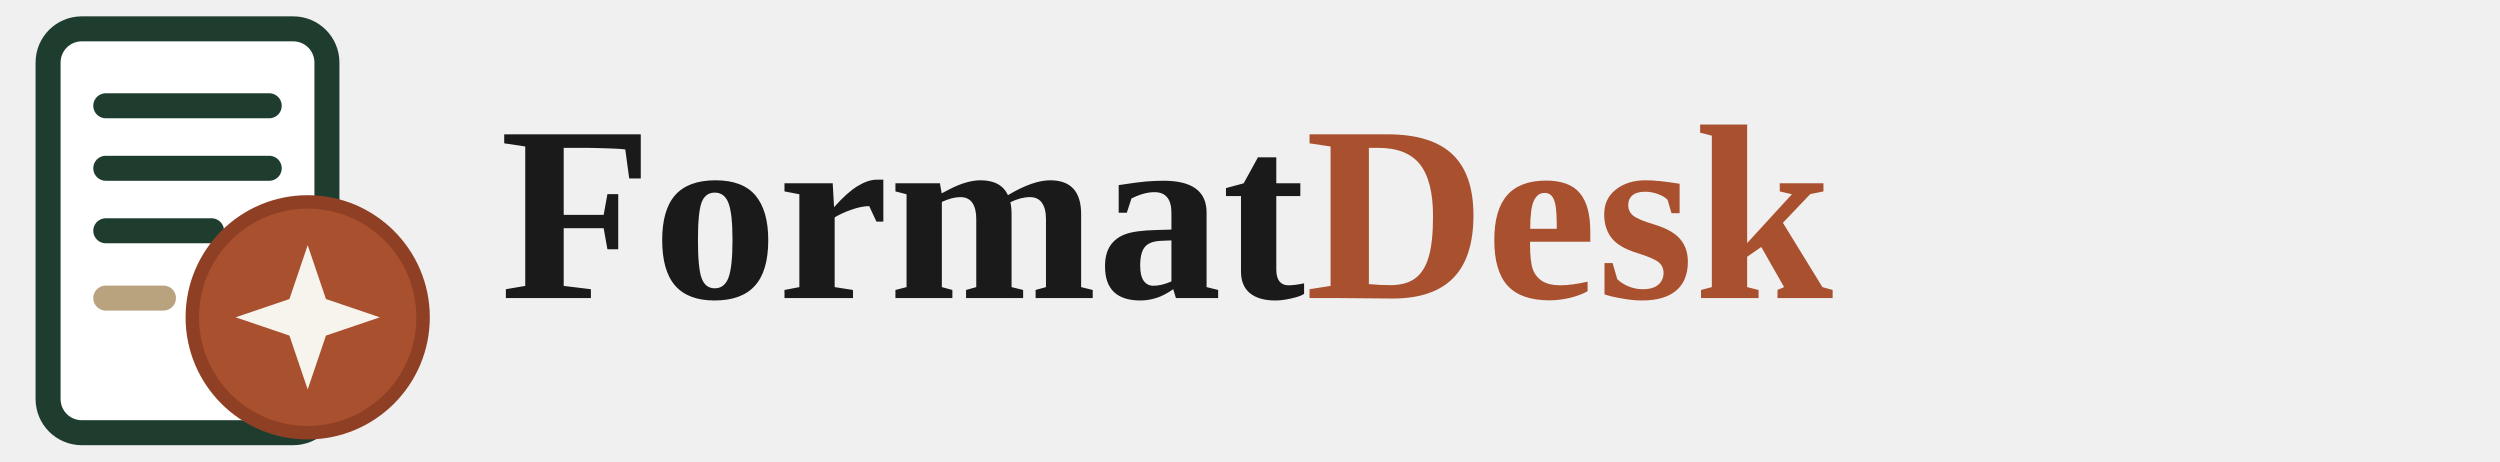
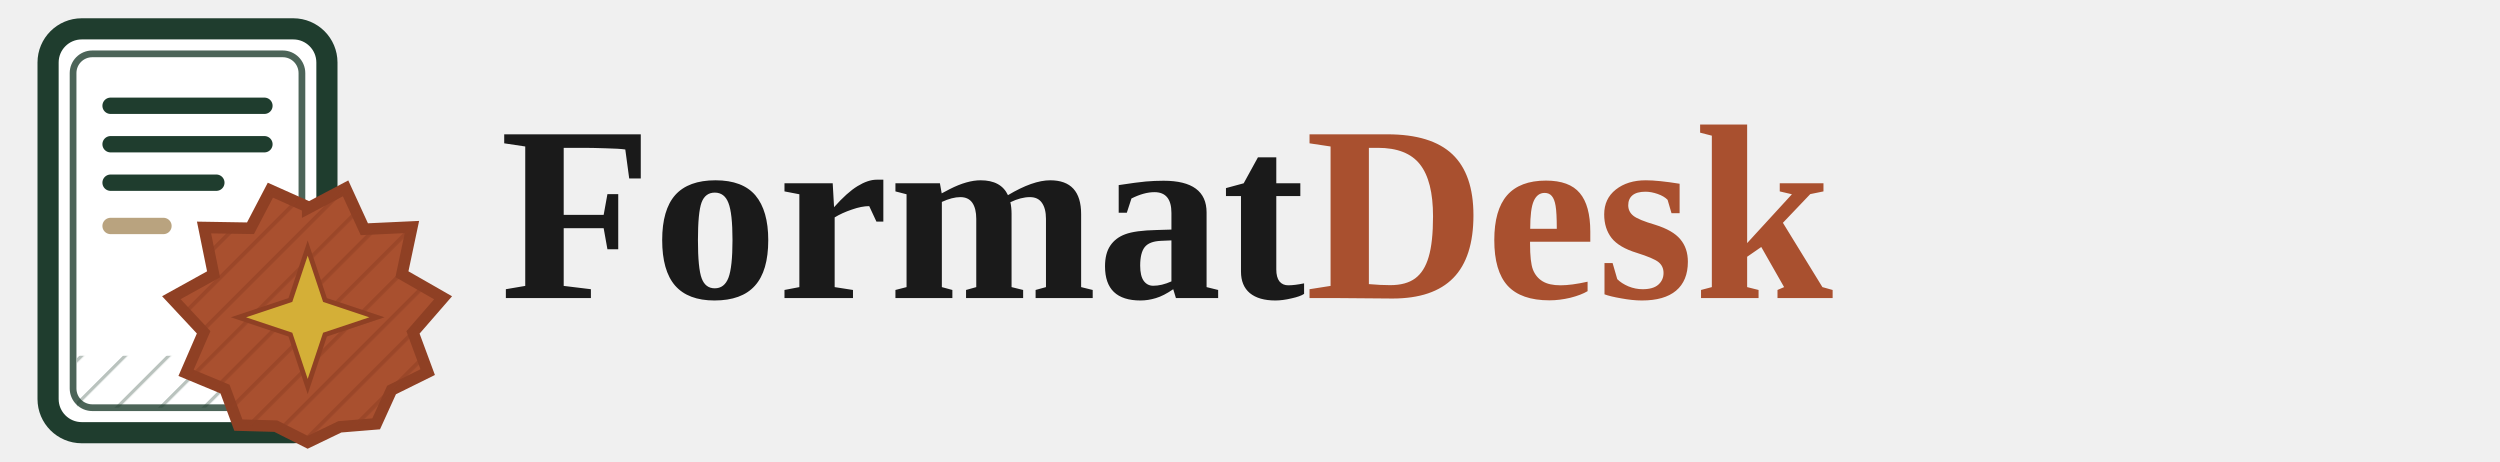
<svg xmlns="http://www.w3.org/2000/svg" viewBox="0 0 260 48" role="img" aria-label="FormatDesk">
-   <rect x="5" y="3" width="29" height="42" rx="3.5" fill="#FFFFFF" stroke="#1F3D2E" stroke-width="2.6" />
-   <path d="M11 11h17M11 17.5h17M11 24h11" stroke="#1F3D2E" stroke-width="2.6" stroke-linecap="round" />
-   <path d="M11 31h6" stroke="#B9A37F" stroke-width="2.6" stroke-linecap="round" />
-   <circle cx="32" cy="33" r="12" fill="#A9502F" />
-   <circle cx="32" cy="33" r="12" fill="none" stroke="#8F4024" stroke-width="1.4" />
-   <path d="M32 25.5l1.9 5.6 5.6 1.9-5.6 1.9-1.9 5.6-1.9-5.6-5.6-1.9 5.6-1.9z" fill="#F7F4ED" />
+   <defs>
+     <pattern id="engHatchL" width="3.2" height="3.2" patternTransform="rotate(45)" patternUnits="userSpaceOnUse">
+       <line x1="0" y1="0" x2="0" y2="3.2" stroke="#1F3D2E" stroke-width=".7" opacity=".5" />
+     </pattern>
+     <pattern id="engSealL" width="2.6" height="2.6" patternTransform="rotate(45)" patternUnits="userSpaceOnUse">
+       <line x1="0" y1="0" x2="0" y2="2.6" stroke="#8F4024" stroke-width=".8" opacity=".55" />
+     </pattern>
+   </defs>
+   <rect x="5" y="3" width="29" height="42" rx="3.5" fill="#FFFFFF" stroke="#1F3D2E" stroke-width="2.2" />
+   <rect x="7.6" y="5.6" width="23.8" height="36.8" rx="2" fill="none" stroke="#1F3D2E" stroke-width=".7" opacity=".8" />
+   <g stroke="#1F3D2E" stroke-width="1.7" stroke-linecap="round">
+     <path d="M11.5 11h16" />
+     <path d="M11.5 15h16" />
+     <path d="M11.5 19h11" />
+   </g>
+   <path d="M11.5 23.5h5.5" stroke="#B9A37F" stroke-width="1.7" stroke-linecap="round" />
+   <path d="M8 37h18v5.4H8z" fill="url(#engHatchL)" opacity=".6" />
+   <path d="M32.00 21.67 L35.94 19.59 L37.89 23.84 L42.84 23.61 L41.80 28.52 L46.08 30.97 L42.95 34.57 L44.48 38.70 L40.72 40.56 L39.12 44.08 L35.34 44.39 L32.00 46.00 L28.68 44.32 L24.79 44.21 L23.40 40.46 L19.35 38.78 L21.18 34.56 L17.82 30.96 L22.21 28.53 L21.22 23.66 L26.05 23.74 L28.12 19.78 L32.00 21.51 Z" fill="#A9502F" stroke="#8F4024" stroke-width="1.2" />
+   <path d="M32.00 21.67 L35.94 19.59 L37.89 23.84 L42.84 23.61 L41.80 28.52 L46.08 30.97 L42.95 34.57 L44.48 38.70 L40.72 40.56 L39.12 44.08 L35.34 44.39 L32.00 46.00 L28.68 44.32 L24.79 44.21 L23.40 40.46 L19.35 38.78 L21.18 34.56 L17.82 30.96 L22.21 28.53 L21.22 23.66 L26.05 23.74 L28.12 19.78 L32.00 21.51 Z" fill="url(#engSealL)" />
+   <path d="M32 25.8l1.8 5.4 5.4 1.8-5.4 1.8-1.8 5.4-1.8-5.4-5.4-1.8 5.4-1.8z" fill="#D4AF37" stroke="#8F4024" stroke-width=".5" />
  <text x="52" y="31" font-family="Cormorant Garamond, Times New Roman, serif" font-weight="700" font-size="26" fill="#1A1A1A">Format<tspan fill="#A9502F">Desk</tspan>
  </text>
</svg>
